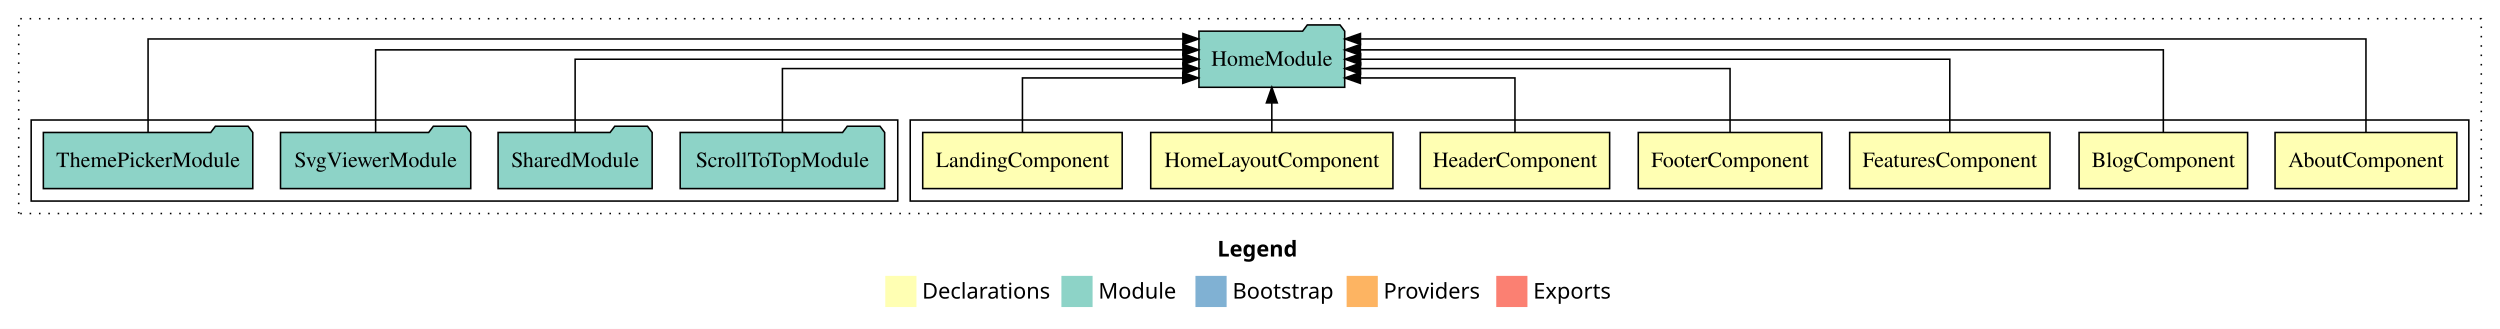
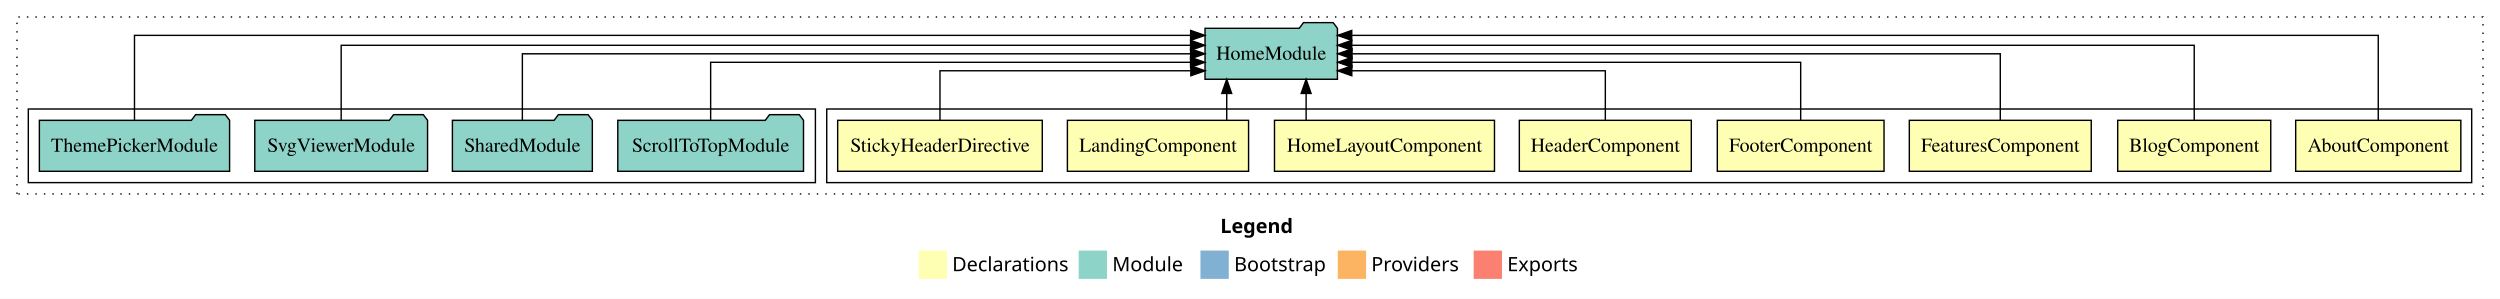
- <svg xmlns="http://www.w3.org/2000/svg" width="1604pt" height="211pt" viewBox="0.00 0.00 1604.00 211.00">
+ <svg xmlns="http://www.w3.org/2000/svg" width="1766pt" height="211pt" viewBox="0.00 0.00 1766.00 211.00">
  <g id="graph0" class="graph" transform="scale(1 1) rotate(0) translate(4 207)">
-     <polygon fill="#ffffff" stroke="transparent" points="-4,4 -4,-207 1600,-207 1600,4 -4,4" />
-     <text text-anchor="start" x="777.009" y="-42.4" font-family="sans-serif" font-weight="bold" font-size="14.00" fill="#000000">Legend</text>
-     <polygon fill="#ffffb3" stroke="transparent" points="564,-10 564,-30 584,-30 584,-10 564,-10" />
-     <text text-anchor="start" x="587.629" y="-15.4" font-family="sans-serif" font-size="14.00" fill="#000000">  Declarations</text>
-     <polygon fill="#8dd3c7" stroke="transparent" points="677,-10 677,-30 697,-30 697,-10 677,-10" />
-     <text text-anchor="start" x="700.725" y="-15.4" font-family="sans-serif" font-size="14.00" fill="#000000">  Module</text>
-     <polygon fill="#80b1d3" stroke="transparent" points="763,-10 763,-30 783,-30 783,-10 763,-10" />
-     <text text-anchor="start" x="786.781" y="-15.4" font-family="sans-serif" font-size="14.00" fill="#000000">  Bootstrap</text>
-     <polygon fill="#fdb462" stroke="transparent" points="860,-10 860,-30 880,-30 880,-10 860,-10" />
-     <text text-anchor="start" x="883.673" y="-15.4" font-family="sans-serif" font-size="14.00" fill="#000000">  Providers</text>
-     <polygon fill="#fb8072" stroke="transparent" points="956,-10 956,-30 976,-30 976,-10 956,-10" />
-     <text text-anchor="start" x="979.726" y="-15.4" font-family="sans-serif" font-size="14.00" fill="#000000">  Exports</text>
+     <polygon fill="#ffffff" stroke="transparent" points="-4,4 -4,-207 1762,-207 1762,4 -4,4" />
+     <text text-anchor="start" x="858.009" y="-42.4" font-family="sans-serif" font-weight="bold" font-size="14.00" fill="#000000">Legend</text>
+     <polygon fill="#ffffb3" stroke="transparent" points="645,-10 645,-30 665,-30 665,-10 645,-10" />
+     <text text-anchor="start" x="668.629" y="-15.4" font-family="sans-serif" font-size="14.00" fill="#000000">  Declarations</text>
+     <polygon fill="#8dd3c7" stroke="transparent" points="758,-10 758,-30 778,-30 778,-10 758,-10" />
+     <text text-anchor="start" x="781.725" y="-15.4" font-family="sans-serif" font-size="14.00" fill="#000000">  Module</text>
+     <polygon fill="#80b1d3" stroke="transparent" points="844,-10 844,-30 864,-30 864,-10 844,-10" />
+     <text text-anchor="start" x="867.781" y="-15.4" font-family="sans-serif" font-size="14.00" fill="#000000">  Bootstrap</text>
+     <polygon fill="#fdb462" stroke="transparent" points="941,-10 941,-30 961,-30 961,-10 941,-10" />
+     <text text-anchor="start" x="964.673" y="-15.4" font-family="sans-serif" font-size="14.00" fill="#000000">  Providers</text>
+     <polygon fill="#fb8072" stroke="transparent" points="1037,-10 1037,-30 1057,-30 1057,-10 1037,-10" />
+     <text text-anchor="start" x="1060.726" y="-15.4" font-family="sans-serif" font-size="14.00" fill="#000000">  Exports</text>
    <g id="clust1" class="cluster">
-       <polygon fill="none" stroke="#000000" stroke-dasharray="1,5" points="8,-70 8,-195 1588,-195 1588,-70 8,-70" />
+       <polygon fill="none" stroke="#000000" stroke-dasharray="1,5" points="8,-70 8,-195 1750,-195 1750,-70 8,-70" />
    </g>
    <g id="clust2" class="cluster">
-       <polygon fill="none" stroke="#000000" points="580,-78 580,-130 1580,-130 1580,-78 580,-78" />
+       <polygon fill="none" stroke="#000000" points="580,-78 580,-130 1742,-130 1742,-78 580,-78" />
    </g>
-     <g id="clust10" class="cluster">
+     <g id="clust11" class="cluster">
      <polygon fill="none" stroke="#000000" points="16,-78 16,-130 572,-130 572,-78 16,-78" />
    </g>
    <g id="node1" class="node">
-       <polygon fill="#ffffb3" stroke="#000000" points="1572.33,-122 1455.67,-122 1455.67,-86 1572.33,-86 1572.33,-122" />
-       <text text-anchor="middle" x="1514" y="-99.8" font-family="Times,serif" font-size="14.00" fill="#000000">AboutComponent</text>
+       <polygon fill="#ffffb3" stroke="#000000" points="1734.33,-122 1617.67,-122 1617.67,-86 1734.33,-86 1734.33,-122" />
+       <text text-anchor="middle" x="1676" y="-99.8" font-family="Times,serif" font-size="14.00" fill="#000000">AboutComponent</text>
+     </g>
+     <g id="node9" class="node">
+       <polygon fill="#8dd3c7" stroke="#000000" points="940.762,-187 937.762,-191 916.762,-191 913.762,-187 847.238,-187 847.238,-151 940.762,-151 940.762,-187" />
+       <text text-anchor="middle" x="894" y="-164.8" font-family="Times,serif" font-size="14.00" fill="#000000">HomeModule</text>
+     </g>
+     <g id="edge1" class="edge">
+       <path fill="none" stroke="#000000" d="M1676,-122.091C1676,-145.133 1676,-182 1676,-182 1676,-182 950.866,-182 950.866,-182" />
+       <polygon fill="#000000" stroke="#000000" points="950.866,-178.5 940.866,-182 950.866,-185.5 950.866,-178.5" />
+     </g>
+     <g id="node2" class="node">
+       <polygon fill="#ffffb3" stroke="#000000" points="1600.061,-122 1491.939,-122 1491.939,-86 1600.061,-86 1600.061,-122" />
+       <text text-anchor="middle" x="1546" y="-99.8" font-family="Times,serif" font-size="14.00" fill="#000000">BlogComponent</text>
+     </g>
+     <g id="edge2" class="edge">
+       <path fill="none" stroke="#000000" d="M1546,-122.284C1546,-143.321 1546,-175 1546,-175 1546,-175 950.89,-175 950.89,-175" />
+       <polygon fill="#000000" stroke="#000000" points="950.89,-171.5 940.89,-175 950.89,-178.5 950.89,-171.5" />
+     </g>
+     <g id="node3" class="node">
+       <polygon fill="#ffffb3" stroke="#000000" points="1473.255,-122 1344.745,-122 1344.745,-86 1473.255,-86 1473.255,-122" />
+       <text text-anchor="middle" x="1409" y="-99.8" font-family="Times,serif" font-size="14.00" fill="#000000">FeaturesComponent</text>
+     </g>
+     <g id="edge3" class="edge">
+       <path fill="none" stroke="#000000" d="M1409,-122.106C1409,-141.339 1409,-169 1409,-169 1409,-169 951.068,-169 951.068,-169" />
+       <polygon fill="#000000" stroke="#000000" points="951.068,-165.5 941.068,-169 951.068,-172.5 951.068,-165.5" />
+     </g>
+     <g id="node4" class="node">
+       <polygon fill="#ffffb3" stroke="#000000" points="1326.881,-122 1209.119,-122 1209.119,-86 1326.881,-86 1326.881,-122" />
+       <text text-anchor="middle" x="1268" y="-99.8" font-family="Times,serif" font-size="14.00" fill="#000000">FooterComponent</text>
+     </g>
+     <g id="edge4" class="edge">
+       <path fill="none" stroke="#000000" d="M1268,-122.022C1268,-139.373 1268,-163 1268,-163 1268,-163 950.989,-163 950.989,-163" />
+       <polygon fill="#000000" stroke="#000000" points="950.989,-159.5 940.989,-163 950.989,-166.5 950.989,-159.5" />
+     </g>
+     <g id="node5" class="node">
+       <polygon fill="#ffffb3" stroke="#000000" points="1190.744,-122 1069.256,-122 1069.256,-86 1190.744,-86 1190.744,-122" />
+       <text text-anchor="middle" x="1130" y="-99.8" font-family="Times,serif" font-size="14.00" fill="#000000">HeaderComponent</text>
+     </g>
+     <g id="edge5" class="edge">
+       <path fill="none" stroke="#000000" d="M1130,-122.24C1130,-137.571 1130,-157 1130,-157 1130,-157 950.908,-157 950.908,-157" />
+       <polygon fill="#000000" stroke="#000000" points="950.908,-153.5 940.908,-157 950.908,-160.5 950.908,-153.5" />
+     </g>
+     <g id="node6" class="node">
+       <polygon fill="#ffffb3" stroke="#000000" points="1051.702,-122 896.298,-122 896.298,-86 1051.702,-86 1051.702,-122" />
+       <text text-anchor="middle" x="974" y="-99.8" font-family="Times,serif" font-size="14.00" fill="#000000">HomeLayoutComponent</text>
+     </g>
+     <g id="edge6" class="edge">
+       <path fill="none" stroke="#000000" d="M918.64,-122.106C918.64,-122.106 918.64,-140.991 918.64,-140.991" />
+       <polygon fill="#000000" stroke="#000000" points="915.14,-140.991 918.64,-150.991 922.14,-140.991 915.14,-140.991" />
+     </g>
+     <g id="node7" class="node">
+       <polygon fill="#ffffb3" stroke="#000000" points="877.99,-122 750.01,-122 750.01,-86 877.99,-86 877.99,-122" />
+       <text text-anchor="middle" x="814" y="-99.8" font-family="Times,serif" font-size="14.00" fill="#000000">LandingComponent</text>
+     </g>
+     <g id="edge7" class="edge">
+       <path fill="none" stroke="#000000" d="M862.557,-122.106C862.557,-122.106 862.557,-140.991 862.557,-140.991" />
+       <polygon fill="#000000" stroke="#000000" points="859.057,-140.991 862.557,-150.991 866.057,-140.991 859.057,-140.991" />
    </g>
    <g id="node8" class="node">
-       <polygon fill="#8dd3c7" stroke="#000000" points="858.762,-187 855.762,-191 834.762,-191 831.762,-187 765.238,-187 765.238,-151 858.762,-151 858.762,-187" />
-       <text text-anchor="middle" x="812" y="-164.8" font-family="Times,serif" font-size="14.00" fill="#000000">HomeModule</text>
+       <polygon fill="#ffffb3" stroke="#000000" points="732.273,-122 587.727,-122 587.727,-86 732.273,-86 732.273,-122" />
+       <text text-anchor="middle" x="660" y="-99.8" font-family="Times,serif" font-size="14.00" fill="#000000">StickyHeaderDirective</text>
    </g>
-     <g id="edge1" class="edge">
-       <path fill="none" stroke="#000000" d="M1514,-122.091C1514,-145.133 1514,-182 1514,-182 1514,-182 868.877,-182 868.877,-182" />
-       <polygon fill="#000000" stroke="#000000" points="868.877,-178.5 858.877,-182 868.877,-185.5 868.877,-178.5" />
+     <g id="edge8" class="edge">
+       <path fill="none" stroke="#000000" d="M660,-122.24C660,-137.571 660,-157 660,-157 660,-157 837.209,-157 837.209,-157" />
+       <polygon fill="#000000" stroke="#000000" points="837.209,-160.5 847.209,-157 837.209,-153.5 837.209,-160.5" />
    </g>
-     <g id="node2" class="node">
-       <polygon fill="#ffffb3" stroke="#000000" points="1438.061,-122 1329.939,-122 1329.939,-86 1438.061,-86 1438.061,-122" />
-       <text text-anchor="middle" x="1384" y="-99.8" font-family="Times,serif" font-size="14.00" fill="#000000">BlogComponent</text>
-     </g>
-     <g id="edge2" class="edge">
-       <path fill="none" stroke="#000000" d="M1384,-122.284C1384,-143.321 1384,-175 1384,-175 1384,-175 868.809,-175 868.809,-175" />
-       <polygon fill="#000000" stroke="#000000" points="868.809,-171.5 858.809,-175 868.809,-178.5 868.809,-171.5" />
-     </g>
-     <g id="node3" class="node">
-       <polygon fill="#ffffb3" stroke="#000000" points="1311.255,-122 1182.745,-122 1182.745,-86 1311.255,-86 1311.255,-122" />
-       <text text-anchor="middle" x="1247" y="-99.8" font-family="Times,serif" font-size="14.00" fill="#000000">FeaturesComponent</text>
-     </g>
-     <g id="edge3" class="edge">
-       <path fill="none" stroke="#000000" d="M1247,-122.106C1247,-141.339 1247,-169 1247,-169 1247,-169 868.966,-169 868.966,-169" />
-       <polygon fill="#000000" stroke="#000000" points="868.966,-165.5 858.966,-169 868.966,-172.5 868.966,-165.5" />
-     </g>
-     <g id="node4" class="node">
-       <polygon fill="#ffffb3" stroke="#000000" points="1164.881,-122 1047.119,-122 1047.119,-86 1164.881,-86 1164.881,-122" />
-       <text text-anchor="middle" x="1106" y="-99.8" font-family="Times,serif" font-size="14.00" fill="#000000">FooterComponent</text>
-     </g>
-     <g id="edge4" class="edge">
-       <path fill="none" stroke="#000000" d="M1106,-122.022C1106,-139.373 1106,-163 1106,-163 1106,-163 868.91,-163 868.91,-163" />
-       <polygon fill="#000000" stroke="#000000" points="868.91,-159.5 858.91,-163 868.91,-166.5 868.91,-159.5" />
-     </g>
-     <g id="node5" class="node">
-       <polygon fill="#ffffb3" stroke="#000000" points="1028.744,-122 907.256,-122 907.256,-86 1028.744,-86 1028.744,-122" />
-       <text text-anchor="middle" x="968" y="-99.8" font-family="Times,serif" font-size="14.00" fill="#000000">HeaderComponent</text>
-     </g>
-     <g id="edge5" class="edge">
-       <path fill="none" stroke="#000000" d="M968,-122.24C968,-137.571 968,-157 968,-157 968,-157 868.805,-157 868.805,-157" />
-       <polygon fill="#000000" stroke="#000000" points="868.805,-153.5 858.805,-157 868.805,-160.5 868.805,-153.5" />
-     </g>
-     <g id="node6" class="node">
-       <polygon fill="#ffffb3" stroke="#000000" points="889.702,-122 734.298,-122 734.298,-86 889.702,-86 889.702,-122" />
-       <text text-anchor="middle" x="812" y="-99.8" font-family="Times,serif" font-size="14.00" fill="#000000">HomeLayoutComponent</text>
-     </g>
-     <g id="edge6" class="edge">
-       <path fill="none" stroke="#000000" d="M812,-122.106C812,-122.106 812,-140.991 812,-140.991" />
-       <polygon fill="#000000" stroke="#000000" points="808.5,-140.991 812,-150.991 815.5,-140.991 808.5,-140.991" />
-     </g>
-     <g id="node7" class="node">
-       <polygon fill="#ffffb3" stroke="#000000" points="715.99,-122 588.01,-122 588.01,-86 715.99,-86 715.99,-122" />
-       <text text-anchor="middle" x="652" y="-99.8" font-family="Times,serif" font-size="14.00" fill="#000000">LandingComponent</text>
-     </g>
-     <g id="edge7" class="edge">
-       <path fill="none" stroke="#000000" d="M652,-122.24C652,-137.571 652,-157 652,-157 652,-157 754.86,-157 754.86,-157" />
-       <polygon fill="#000000" stroke="#000000" points="754.86,-160.5 764.86,-157 754.86,-153.5 754.86,-160.5" />
-     </g>
-     <g id="node9" class="node">
+     <g id="node10" class="node">
      <polygon fill="#8dd3c7" stroke="#000000" points="563.594,-122 560.594,-126 539.594,-126 536.594,-122 432.406,-122 432.406,-86 563.594,-86 563.594,-122" />
      <text text-anchor="middle" x="498" y="-99.8" font-family="Times,serif" font-size="14.00" fill="#000000">ScrollToTopModule</text>
    </g>
-     <g id="edge8" class="edge">
-       <path fill="none" stroke="#000000" d="M498,-122.022C498,-139.373 498,-163 498,-163 498,-163 754.991,-163 754.991,-163" />
-       <polygon fill="#000000" stroke="#000000" points="754.991,-166.5 764.991,-163 754.991,-159.5 754.991,-166.5" />
+     <g id="edge9" class="edge">
+       <path fill="none" stroke="#000000" d="M498,-122.022C498,-139.373 498,-163 498,-163 498,-163 837.019,-163 837.019,-163" />
+       <polygon fill="#000000" stroke="#000000" points="837.019,-166.5 847.019,-163 837.019,-159.5 837.019,-166.5" />
    </g>
-     <g id="node10" class="node">
+     <g id="node11" class="node">
      <polygon fill="#8dd3c7" stroke="#000000" points="414.423,-122 411.423,-126 390.423,-126 387.423,-122 315.577,-122 315.577,-86 414.423,-86 414.423,-122" />
      <text text-anchor="middle" x="365" y="-99.8" font-family="Times,serif" font-size="14.00" fill="#000000">SharedModule</text>
    </g>
-     <g id="edge9" class="edge">
-       <path fill="none" stroke="#000000" d="M365,-122.106C365,-141.339 365,-169 365,-169 365,-169 755.008,-169 755.008,-169" />
-       <polygon fill="#000000" stroke="#000000" points="755.008,-172.5 765.008,-169 755.008,-165.5 755.008,-172.5" />
+     <g id="edge10" class="edge">
+       <path fill="none" stroke="#000000" d="M365,-122.106C365,-141.339 365,-169 365,-169 365,-169 837.055,-169 837.055,-169" />
+       <polygon fill="#000000" stroke="#000000" points="837.055,-172.5 847.055,-169 837.055,-165.5 837.055,-172.5" />
    </g>
-     <g id="node11" class="node">
+     <g id="node12" class="node">
      <polygon fill="#8dd3c7" stroke="#000000" points="298.027,-122 295.027,-126 274.027,-126 271.027,-122 175.973,-122 175.973,-86 298.027,-86 298.027,-122" />
      <text text-anchor="middle" x="237" y="-99.8" font-family="Times,serif" font-size="14.00" fill="#000000">SvgViewerModule</text>
    </g>
-     <g id="edge10" class="edge">
-       <path fill="none" stroke="#000000" d="M237,-122.284C237,-143.321 237,-175 237,-175 237,-175 754.945,-175 754.945,-175" />
-       <polygon fill="#000000" stroke="#000000" points="754.945,-178.5 764.945,-175 754.945,-171.5 754.945,-178.5" />
+     <g id="edge11" class="edge">
+       <path fill="none" stroke="#000000" d="M237,-122.284C237,-143.321 237,-175 237,-175 237,-175 837.014,-175 837.014,-175" />
+       <polygon fill="#000000" stroke="#000000" points="837.014,-178.5 847.014,-175 837.014,-171.5 837.014,-178.5" />
    </g>
-     <g id="node12" class="node">
+     <g id="node13" class="node">
      <polygon fill="#8dd3c7" stroke="#000000" points="158.185,-122 155.185,-126 134.185,-126 131.185,-122 23.815,-122 23.815,-86 158.185,-86 158.185,-122" />
      <text text-anchor="middle" x="91" y="-99.8" font-family="Times,serif" font-size="14.00" fill="#000000">ThemePickerModule</text>
    </g>
-     <g id="edge11" class="edge">
-       <path fill="none" stroke="#000000" d="M91,-122.091C91,-145.133 91,-182 91,-182 91,-182 754.971,-182 754.971,-182" />
-       <polygon fill="#000000" stroke="#000000" points="754.971,-185.5 764.971,-182 754.971,-178.5 754.971,-185.5" />
+     <g id="edge12" class="edge">
+       <path fill="none" stroke="#000000" d="M91,-122.091C91,-145.133 91,-182 91,-182 91,-182 837.062,-182 837.062,-182" />
+       <polygon fill="#000000" stroke="#000000" points="837.062,-185.5 847.062,-182 837.062,-178.5 837.062,-185.5" />
    </g>
  </g>
</svg>
